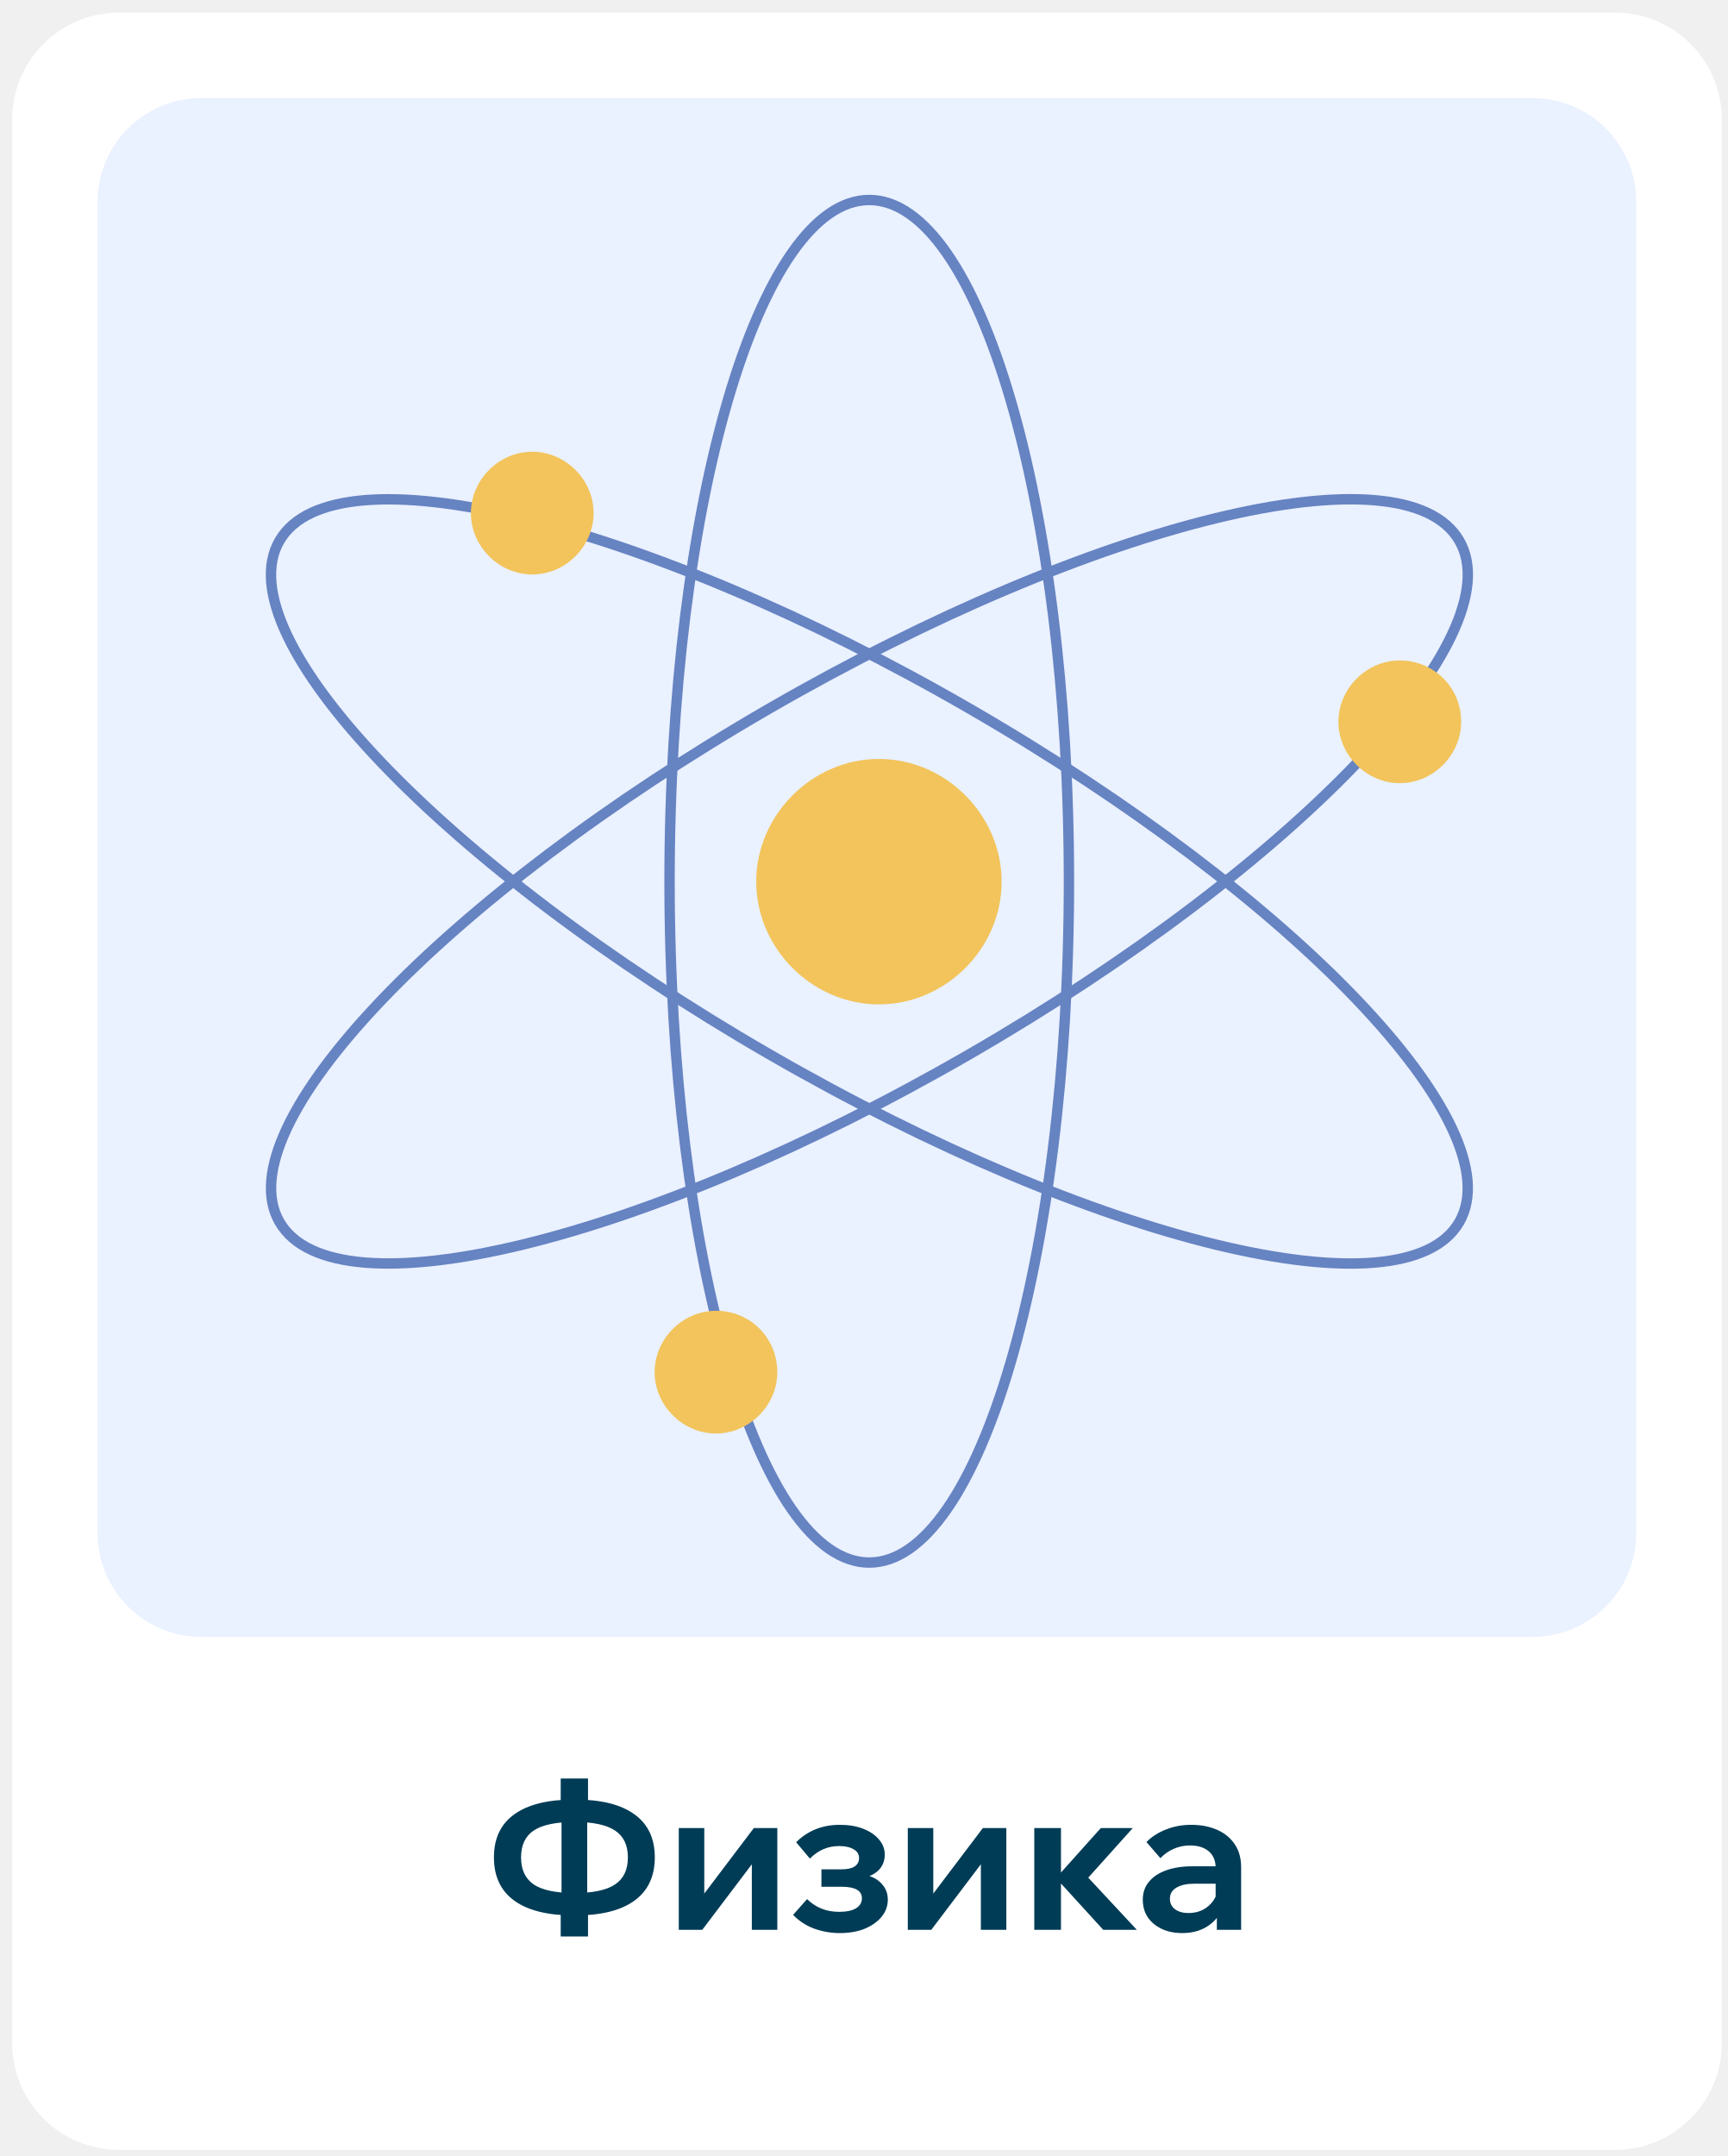
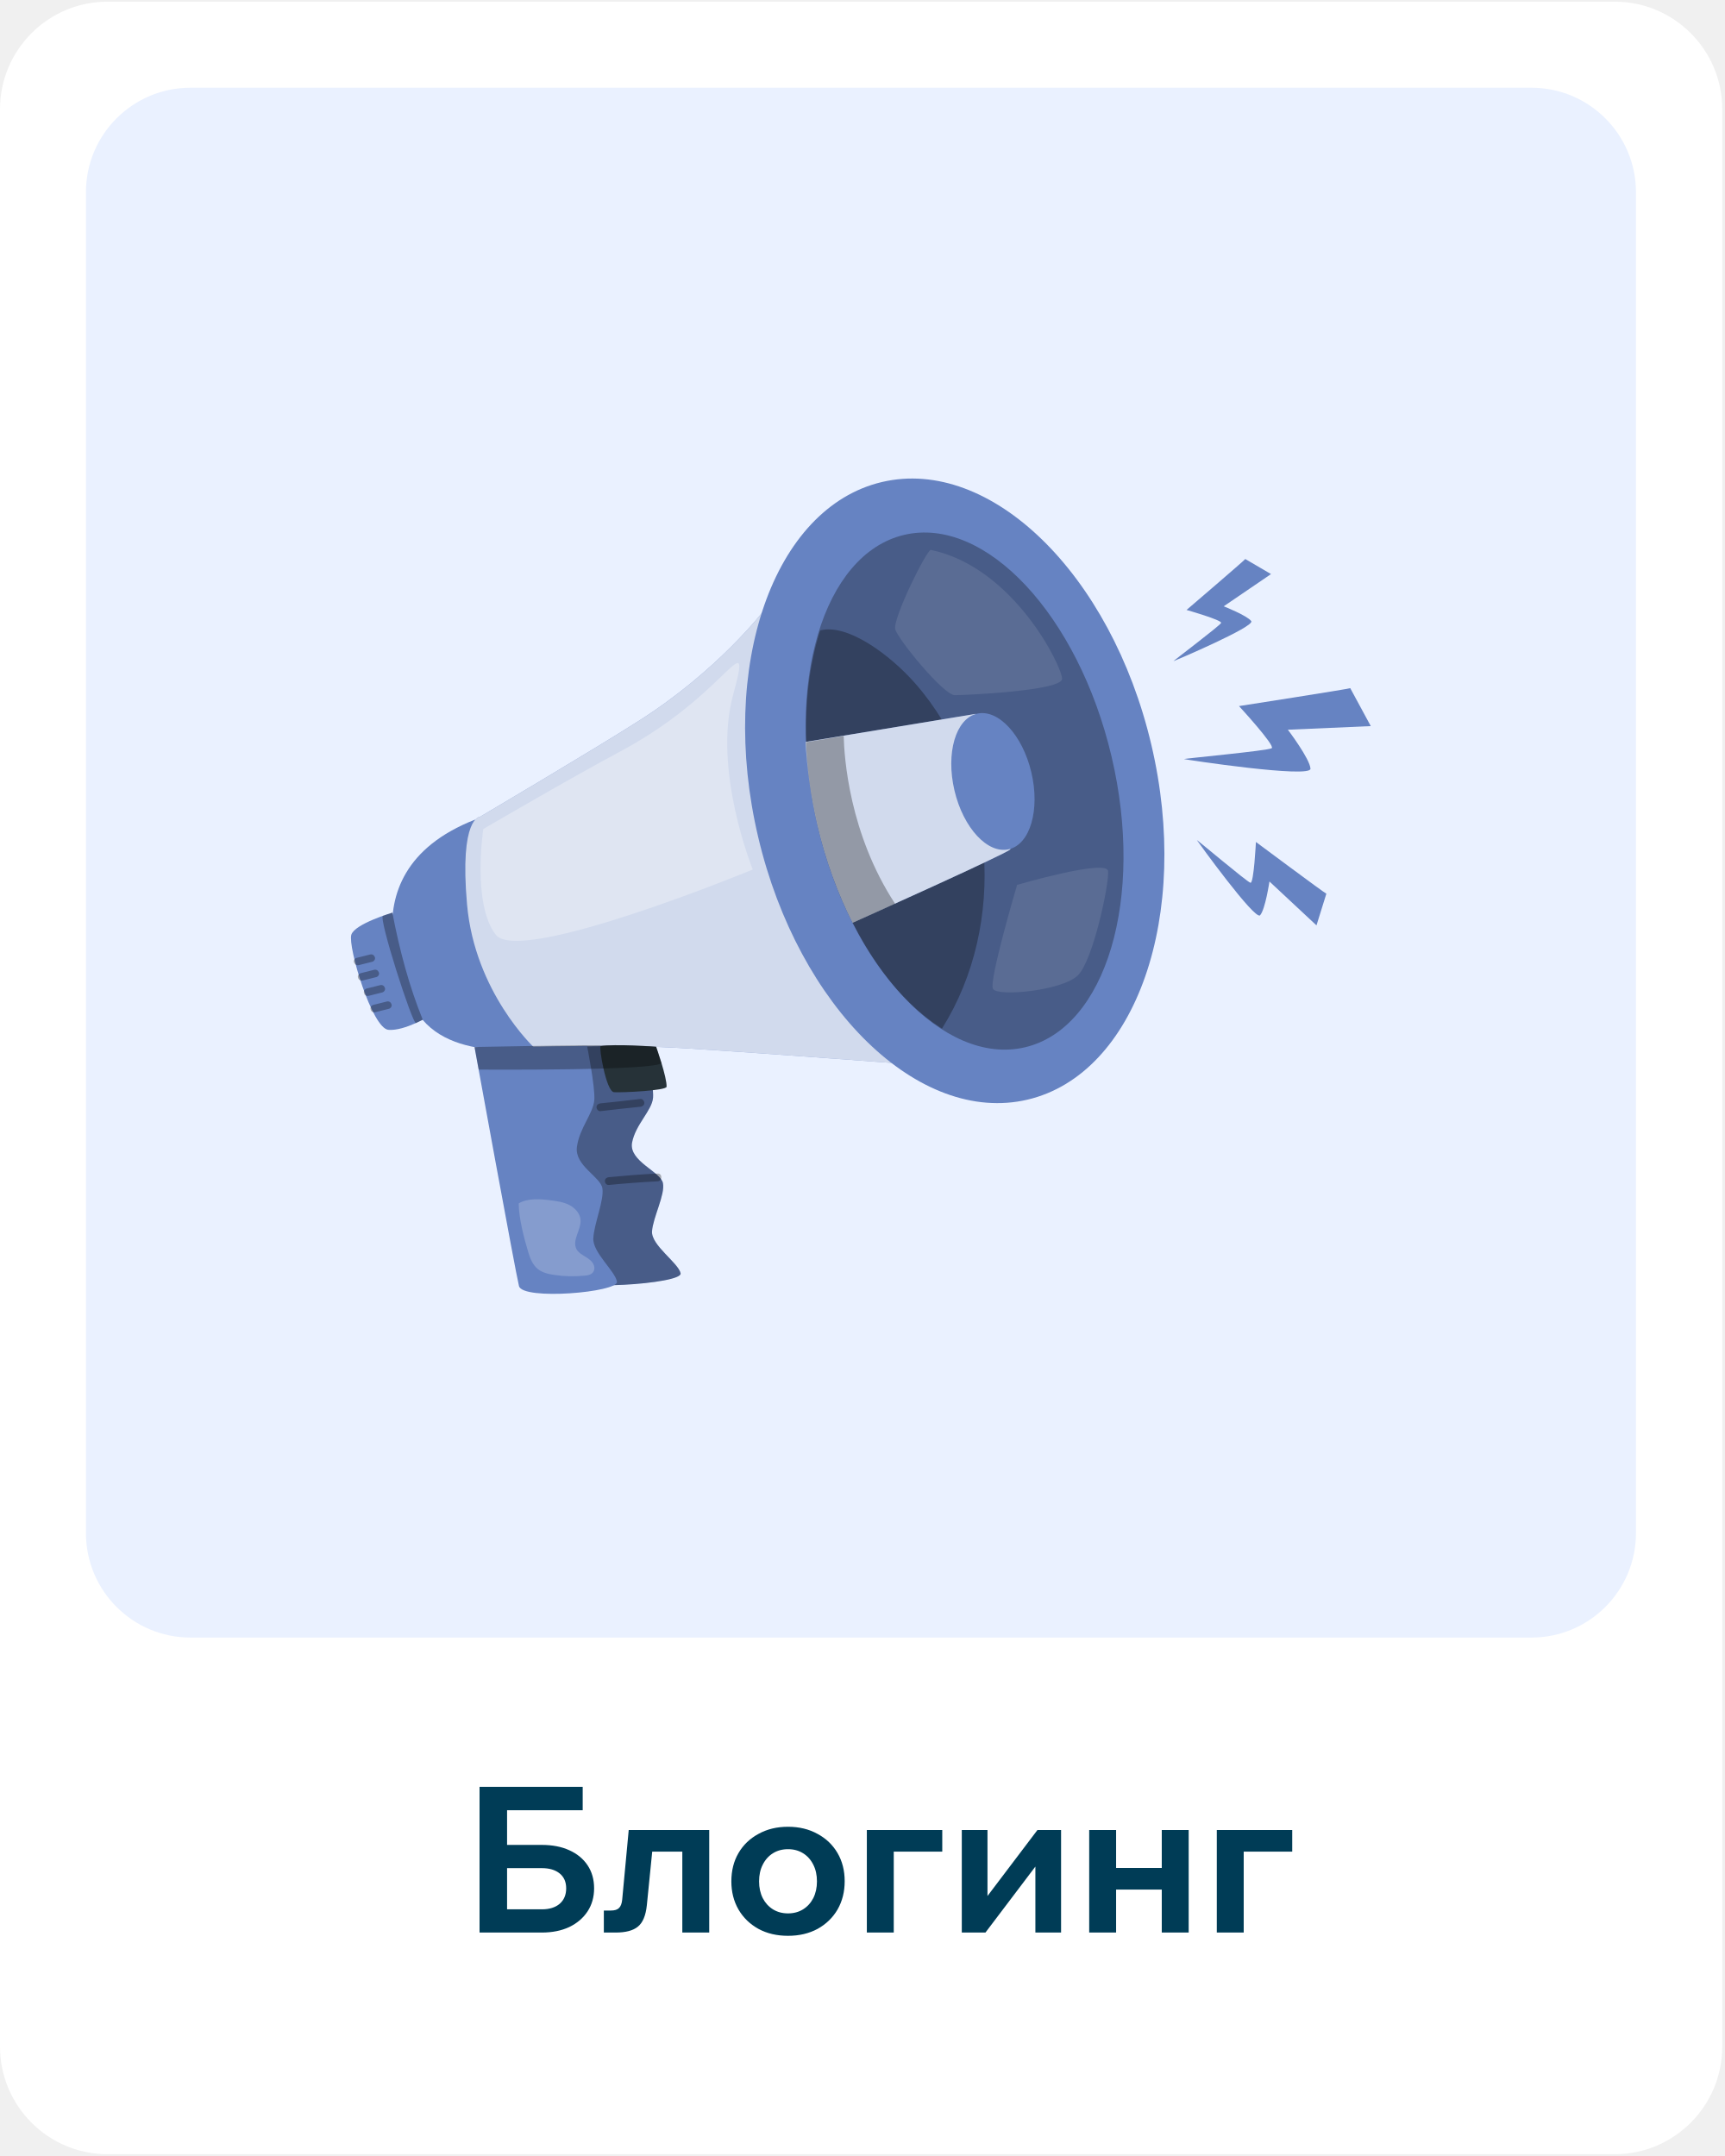
- <svg xmlns="http://www.w3.org/2000/svg" width="113" height="141" viewBox="0 0 113 141" fill="none">
-   <rect x="0.798" y="0.824" width="111.822" height="139.777" rx="6.989" fill="white" />
-   <rect x="6.385" y="6.414" width="100.639" height="100.639" rx="6.787" fill="#EAF1FF" />
-   <path d="M56.856 102.19C64.07 102.19 69.918 82.242 69.918 57.635C69.918 33.027 64.07 13.079 56.856 13.079C49.642 13.079 43.794 33.027 43.794 57.635C43.794 82.242 49.642 102.19 56.856 102.19Z" stroke="#6683C2" stroke-width="0.679" stroke-miterlimit="10" stroke-linecap="round" stroke-linejoin="round" />
-   <path d="M63.399 68.953C84.709 56.649 99.06 41.611 95.453 35.363C91.846 29.116 71.647 34.025 50.337 46.329C29.027 58.633 14.677 73.671 18.284 79.918C21.89 86.166 42.09 81.256 63.399 68.953Z" stroke="#6683C2" stroke-width="0.679" stroke-miterlimit="10" stroke-linecap="round" stroke-linejoin="round" />
-   <path d="M95.449 79.922C99.056 73.674 84.705 58.636 63.395 46.332C42.085 34.029 21.886 29.119 18.279 35.367C14.672 41.614 29.023 56.652 50.333 68.956C71.643 81.26 91.842 86.169 95.449 79.922Z" stroke="#6683C2" stroke-width="0.679" stroke-miterlimit="10" stroke-linecap="round" stroke-linejoin="round" />
-   <path d="M65.515 57.66C65.515 62.022 61.851 65.686 57.489 65.686C53.127 65.686 49.463 62.022 49.463 57.66C49.463 53.298 53.127 49.634 57.489 49.634C61.851 49.634 65.515 53.298 65.515 57.66Z" fill="#F2C45B" />
-   <path d="M38.827 33.556C38.827 35.734 36.992 37.569 34.814 37.569C32.635 37.569 30.801 35.734 30.801 33.556C30.801 31.377 32.635 29.543 34.814 29.543C36.992 29.543 38.827 31.377 38.827 33.556Z" fill="#F2C45B" />
-   <path d="M95.571 47.205C95.571 49.384 93.737 51.218 91.558 51.218C89.38 51.218 87.545 49.384 87.545 47.205C87.545 45.027 89.38 43.192 91.558 43.192C93.737 43.192 95.571 44.912 95.571 47.205Z" fill="#F2C45B" />
-   <path d="M50.844 89.736C50.844 91.914 49.01 93.749 46.831 93.749C44.653 93.749 42.818 91.914 42.818 89.736C42.818 87.558 44.653 85.723 46.831 85.723C49.124 85.723 50.844 87.558 50.844 89.736Z" fill="#F2C45B" />
-   <path d="M37.575 125.27C35.846 125.27 34.535 124.948 33.644 124.304C32.753 123.66 32.307 122.716 32.307 121.471C32.307 120.227 32.753 119.288 33.644 118.652C34.535 118.008 35.846 117.686 37.575 117.686C39.304 117.686 40.61 118.008 41.492 118.652C42.384 119.288 42.829 120.227 42.829 121.471C42.829 122.716 42.384 123.66 41.492 124.304C40.61 124.948 39.304 125.27 37.575 125.27ZM37.575 123.801C38.784 123.801 39.666 123.616 40.222 123.245C40.787 122.874 41.069 122.283 41.069 121.471C41.069 120.669 40.787 120.082 40.222 119.711C39.666 119.341 38.784 119.155 37.575 119.155C36.366 119.155 35.479 119.341 34.915 119.711C34.359 120.082 34.081 120.669 34.081 121.471C34.081 122.274 34.359 122.866 34.915 123.245C35.479 123.616 36.366 123.801 37.575 123.801ZM36.675 126.646L36.675 124.714L36.728 124.132L36.728 118.745L36.675 118.229L36.675 116.31L38.462 116.31L38.462 118.229L38.409 118.745L38.409 124.132L38.462 124.714L38.462 126.646L36.675 126.646ZM44.398 126.21L44.398 119.552L46.066 119.552L46.066 123.986L45.973 123.96L49.308 119.552L50.843 119.552L50.843 126.21L49.176 126.21L49.176 121.776L49.268 121.802L45.933 126.21L44.398 126.21ZM54.92 126.421C54.355 126.421 53.799 126.324 53.252 126.13C52.714 125.927 52.255 125.627 51.876 125.23L52.789 124.198C53.354 124.754 54.051 125.032 54.88 125.032C55.356 125.032 55.723 124.957 55.978 124.807C56.243 124.648 56.376 124.427 56.376 124.145C56.376 123.642 55.93 123.391 55.039 123.391L53.728 123.391L53.728 122.252L55.026 122.252C55.414 122.252 55.705 122.191 55.899 122.067C56.093 121.935 56.19 121.749 56.19 121.511C56.19 121.264 56.071 121.074 55.833 120.942C55.603 120.801 55.286 120.73 54.88 120.73C54.148 120.73 53.512 121.004 52.974 121.551L52.074 120.479C52.842 119.72 53.795 119.341 54.933 119.341C55.506 119.341 56.009 119.424 56.442 119.592C56.883 119.76 57.231 119.994 57.487 120.294C57.743 120.585 57.871 120.916 57.871 121.286C57.871 121.639 57.77 121.944 57.567 122.199C57.364 122.446 57.073 122.632 56.693 122.755L56.693 122.636C57.126 122.751 57.461 122.949 57.699 123.232C57.946 123.505 58.07 123.841 58.07 124.238C58.07 124.652 57.933 125.027 57.659 125.363C57.386 125.689 57.015 125.949 56.548 126.143C56.08 126.329 55.537 126.421 54.92 126.421ZM59.378 126.21L59.378 119.552L61.045 119.552L61.045 123.986L60.953 123.96L64.288 119.552L65.823 119.552L65.823 126.21L64.156 126.21L64.156 121.776L64.248 121.802L60.913 126.21L59.378 126.21ZM72.163 126.21L68.999 122.742L69.145 122.742L72.004 119.552L74.095 119.552L70.694 123.338L70.601 122.173L74.36 126.21L72.163 126.21ZM67.65 126.21L67.65 119.552L69.397 119.552L69.397 126.21L67.65 126.21ZM81.18 126.21L79.592 126.21L79.592 124.873L79.513 124.661L79.513 122.16C79.513 121.692 79.363 121.33 79.063 121.074C78.763 120.819 78.353 120.691 77.832 120.691C77.453 120.691 77.095 120.766 76.76 120.916C76.433 121.057 76.147 121.26 75.9 121.524L74.986 120.466C75.339 120.113 75.767 119.839 76.27 119.645C76.773 119.442 77.32 119.341 77.911 119.341C78.555 119.341 79.125 119.451 79.619 119.672C80.113 119.892 80.497 120.21 80.77 120.624C81.044 121.03 81.18 121.529 81.18 122.12L81.18 126.21ZM77.329 126.421C76.817 126.421 76.367 126.329 75.979 126.143C75.591 125.958 75.286 125.702 75.066 125.376C74.854 125.049 74.748 124.67 74.748 124.238C74.748 123.779 74.881 123.391 75.145 123.073C75.41 122.746 75.785 122.495 76.27 122.319C76.764 122.142 77.333 122.054 77.978 122.054L79.685 122.054L79.685 123.192L78.11 123.192C77.633 123.192 77.25 123.276 76.958 123.443C76.667 123.611 76.522 123.854 76.522 124.171C76.522 124.463 76.632 124.692 76.853 124.86C77.082 125.027 77.378 125.111 77.739 125.111C78.083 125.111 78.397 125.041 78.679 124.899C78.961 124.749 79.191 124.546 79.367 124.291C79.544 124.035 79.645 123.743 79.672 123.417L80.174 123.655C80.174 124.202 80.055 124.683 79.817 125.098C79.579 125.513 79.244 125.839 78.811 126.077C78.388 126.307 77.894 126.421 77.329 126.421Z" fill="#003C56" />
+ <svg xmlns="http://www.w3.org/2000/svg" width="112" height="140" viewBox="0 0 112 140" fill="none">
+   <rect y="0.108" width="111.822" height="139.777" rx="6.989" fill="white" />
+   <rect x="5.58" y="5.697" width="100.639" height="100.639" rx="6.787" fill="#EAF1FF" />
+   <path d="M86.117 58.032C85.982 57.981 81.544 54.674 81.544 54.674C81.544 54.674 81.409 57.374 81.19 57.323C80.971 57.273 77.68 54.489 77.714 54.556C77.748 54.623 81.494 59.803 81.814 59.432C82.152 59.061 82.422 57.239 82.422 57.239L85.476 60.09L86.117 58.032Z" fill="#6683C2" />
+   <path d="M87.668 44.685C87.499 44.753 80.446 45.85 80.446 45.85C80.446 45.85 82.808 48.414 82.572 48.583C82.336 48.752 76.785 49.258 76.886 49.292C76.971 49.325 85.12 50.557 85.086 49.916C85.053 49.275 83.618 47.385 83.618 47.385L89.001 47.149L87.668 44.685Z" fill="#6683C2" />
+   <path d="M80.853 36.3C80.786 36.401 77.04 39.607 77.04 39.607C77.04 39.607 79.352 40.265 79.284 40.45C79.2 40.636 76.129 42.947 76.196 42.931C76.264 42.914 81.495 40.687 81.241 40.332C80.988 39.978 79.453 39.37 79.453 39.37L82.524 37.278L80.853 36.3Z" fill="#6683C2" />
+   <path d="M25.476 59.263C25.476 59.263 23.029 59.989 22.81 60.698C22.574 61.474 24.16 66.789 25.223 66.873C26.286 66.957 27.905 65.962 27.905 65.962L25.476 59.263Z" fill="#6683C2" />
+   <path d="M32.986 67.987C32.986 67.987 36.192 82.059 36.479 82.97C36.766 83.881 44.342 83.375 44.19 82.683C44.055 82.008 42.266 80.861 42.334 79.95C42.401 79.039 43.194 77.571 43.043 76.828C42.908 76.086 40.832 75.411 41.035 74.213C41.254 73.015 42.334 72.121 42.401 71.277C42.469 70.417 41.828 67.903 41.828 67.903L32.986 67.987Z" fill="#6683C2" />
+   <path opacity="0.3" d="M32.986 67.987C32.986 67.987 36.192 82.059 36.479 82.97C36.766 83.881 44.342 83.375 44.19 82.683C44.055 82.008 42.266 80.861 42.334 79.95C42.401 79.039 43.194 77.571 43.043 76.828C42.908 76.086 40.832 75.411 41.035 74.213C41.254 73.015 42.334 72.121 42.401 71.277C42.469 70.417 41.828 67.903 41.828 67.903L32.986 67.987Z" fill="black" />
+   <path d="M26.992 65.591C26.992 65.591 21.677 56.817 30.839 53.223L35.31 67.953C35.327 67.97 29.118 69.235 26.992 65.591Z" fill="#6683C2" />
+   <path d="M31.168 53.037C31.168 53.037 38.677 48.6 41.444 46.828C46.624 43.555 49.61 39.623 49.61 39.623L60.055 69.185C60.055 69.185 50.116 68.425 44.768 68.088C39.419 67.75 34.661 68.004 34.661 68.004C34.661 68.004 30.831 64.426 30.325 58.74C29.818 53.037 31.168 53.037 31.168 53.037Z" fill="#6683C2" />
+   <path opacity="0.7" d="M31.168 53.037C31.168 53.037 38.677 48.6 41.444 46.828C46.624 43.555 49.61 39.623 49.61 39.623L60.055 69.185C60.055 69.185 50.116 68.425 44.768 68.088C39.419 67.75 34.661 68.004 34.661 68.004C34.661 68.004 30.831 64.426 30.325 58.74C29.818 53.037 31.168 53.037 31.168 53.037Z" fill="white" />
+   <path d="M66.72 71.404C73.767 69.742 77.362 59.417 74.75 48.343C72.137 37.268 64.306 29.639 57.259 31.301C50.212 32.963 46.617 43.288 49.229 54.363C51.842 65.437 59.672 73.067 66.72 71.404Z" fill="#6683C2" />
+   <path opacity="0.3" d="M66.552 68.005C71.822 66.762 74.337 58.306 72.169 49.118C70.002 39.931 63.973 33.49 58.703 34.733C53.434 35.977 50.919 44.432 53.087 53.62C55.254 62.808 61.283 69.248 66.552 68.005Z" fill="black" />
+   <g opacity="0.3">
+     <path d="M53.248 40.939C54.986 40.467 57.754 42.475 59.441 44.398C64.705 50.422 65.414 60.023 61.162 66.789C54.413 62.537 50.431 49.882 53.248 40.939Z" fill="black" />
+   </g>
+   <path d="M30.811 68.004C30.811 68.004 33.46 82.565 33.696 83.51C33.932 84.455 40.175 83.915 40.057 83.223C39.939 82.531 38.471 81.334 38.522 80.405C38.572 79.461 39.23 77.942 39.112 77.166C38.994 76.407 37.29 75.698 37.459 74.466C37.627 73.234 38.522 72.306 38.589 71.412C38.64 70.535 38.117 67.919 38.117 67.919L30.811 68.004Z" fill="#6683C2" />
+   <path d="M53.082 53.611C53.622 55.906 54.415 58.049 55.36 59.922C55.883 59.685 65.315 55.45 65.585 55.163C65.871 54.877 63.34 46.356 63.34 46.356L52.306 48.178C52.407 49.933 52.643 51.755 53.082 53.611Z" fill="#6683C2" />
+   <path opacity="0.7" d="M53.082 53.611C53.622 55.906 54.415 58.049 55.36 59.922C55.883 59.685 65.315 55.45 65.585 55.163C65.871 54.877 63.34 46.356 63.34 46.356L52.306 48.178C52.407 49.933 52.643 51.755 53.082 53.611Z" fill="white" />
+   <path d="M65.506 55.146C66.885 54.821 67.538 52.587 66.964 50.156C66.391 47.725 64.808 46.019 63.43 46.344C62.051 46.669 61.398 48.903 61.972 51.334C62.545 53.764 64.128 55.471 65.506 55.146Z" fill="#6683C2" />
+   <g opacity="0.3">
+     <path d="M38.983 72.154C39.843 72.053 40.721 71.951 41.581 71.867C41.716 71.85 41.834 71.766 41.834 71.614C41.834 71.496 41.716 71.344 41.581 71.361C40.721 71.462 39.843 71.563 38.983 71.648C38.848 71.665 38.73 71.749 38.73 71.901C38.73 72.019 38.848 72.171 38.983 72.154Z" fill="black" />
+   </g>
+   <g opacity="0.3">
+     <path d="M39.526 76.946C40.573 76.845 41.636 76.761 42.699 76.71C43.019 76.693 43.019 76.187 42.699 76.204C41.636 76.254 40.59 76.339 39.526 76.44C39.392 76.457 39.273 76.541 39.273 76.693C39.273 76.828 39.392 76.963 39.526 76.946Z" fill="black" />
+   </g>
+   <path d="M38.993 67.936C38.875 67.953 39.347 70.889 39.87 70.923C40.393 70.956 43.262 70.821 43.279 70.568C43.312 69.978 42.604 67.97 42.604 67.97C42.604 67.97 39.853 67.767 38.993 67.936Z" fill="#263238" />
+   <g opacity="0.3">
+     <path d="M23.29 62.672C23.577 62.605 23.881 62.52 24.168 62.453C24.303 62.419 24.387 62.267 24.336 62.149C24.286 62.014 24.168 61.947 24.033 61.98C23.746 62.048 23.442 62.132 23.155 62.2C23.02 62.233 22.936 62.385 22.986 62.503C23.037 62.621 23.155 62.706 23.29 62.672Z" fill="black" />
+   </g>
+   <g opacity="0.3">
+     <path d="M23.552 63.667C23.839 63.6 24.142 63.515 24.429 63.448C24.564 63.414 24.649 63.262 24.598 63.144C24.547 63.009 24.429 62.942 24.294 62.975C24.008 63.043 23.704 63.127 23.417 63.195C23.282 63.228 23.198 63.38 23.248 63.498C23.282 63.617 23.417 63.701 23.552 63.667Z" fill="black" />
+   </g>
+   <g opacity="0.3">
+     <path d="M23.942 64.663C24.228 64.595 24.532 64.511 24.819 64.444C24.954 64.41 25.038 64.258 24.988 64.14C24.937 64.005 24.819 63.937 24.684 63.971C24.397 64.039 24.093 64.123 23.807 64.19C23.672 64.224 23.587 64.376 23.638 64.494C23.672 64.629 23.807 64.697 23.942 64.663Z" fill="black" />
+   </g>
+   <g opacity="0.3">
+     <path d="M24.37 65.726C24.657 65.658 24.961 65.574 25.248 65.507C25.383 65.473 25.467 65.321 25.416 65.203C25.366 65.068 25.248 65 25.113 65.034C24.826 65.102 24.522 65.186 24.235 65.254C24.1 65.287 24.016 65.439 24.067 65.557C24.1 65.692 24.235 65.76 24.37 65.726Z" fill="black" />
+   </g>
+   <path opacity="0.3" d="M31.38 53.83C31.38 53.83 30.637 58.706 32.19 60.697C33.759 62.705 48.877 56.462 48.877 56.462C48.877 56.462 46.245 50 47.611 45.073C48.033 43.538 48.117 42.981 47.848 43.065C47.257 43.251 45.063 46.237 40.322 48.768C37.099 50.489 31.38 53.83 31.38 53.83Z" fill="white" />
+   <path opacity="0.3" d="M30.811 67.987L31.081 69.455C31.081 69.455 42.807 69.539 42.942 69.016L42.588 67.97C40.664 67.784 35.552 67.903 30.811 67.987Z" fill="black" />
+   <path opacity="0.3" d="M58.119 58.69C55.133 54.134 54.812 49.157 54.779 47.79L52.332 48.195C52.4 49.95 52.653 51.772 53.091 53.628C53.631 55.923 54.424 58.066 55.369 59.938C55.538 59.854 56.668 59.348 58.119 58.69Z" fill="black" />
+   <path opacity="0.3" d="M25.475 59.263C25.947 61.727 26.571 64.055 27.449 66.215L27.01 66.434C26.791 66.536 24.547 59.567 24.867 59.466C24.968 59.432 25.475 59.263 25.475 59.263Z" fill="black" />
+   <path opacity="0.1" d="M60.44 35.709C60.187 35.658 57.926 40.214 58.128 40.872C58.314 41.53 61.266 45.141 61.992 45.141C62.718 45.141 68.96 44.854 68.96 44.078C68.96 43.301 65.839 36.839 60.44 35.709Z" fill="white" />
+   <path opacity="0.1" d="M66.039 57.458C66.039 57.458 64.2 63.667 64.469 64.207C64.739 64.747 69.042 64.326 70.004 63.313C70.982 62.318 72.028 57.374 71.944 56.564C71.877 55.754 66.039 57.458 66.039 57.458Z" fill="white" />
+   <g opacity="0.2">
+     <path d="M38.57 82.194C38.401 81.637 37.659 81.57 37.422 81.097C37.136 80.507 37.743 79.849 37.693 79.207C37.659 78.786 37.338 78.448 36.967 78.246C36.596 78.06 36.174 77.993 35.752 77.942C35.094 77.858 34.25 77.79 33.677 78.144C33.694 79.14 34.014 80.372 34.301 81.317C34.419 81.722 34.588 82.127 34.908 82.397C35.195 82.633 35.6 82.734 35.971 82.785C36.63 82.886 37.288 82.903 37.946 82.835C38.182 82.818 38.452 82.768 38.553 82.531C38.604 82.413 38.604 82.295 38.57 82.194Z" fill="white" />
+   </g>
+   <path d="M31.136 125.49L31.136 116.027L32.923 116.027L32.923 124.14L32.764 123.982L35.186 123.982C35.671 123.982 36.055 123.862 36.337 123.624C36.62 123.377 36.761 123.042 36.761 122.618C36.761 122.204 36.62 121.882 36.337 121.652C36.055 121.423 35.671 121.308 35.186 121.308L31.996 121.308L31.996 119.799L35.173 119.799C35.861 119.799 36.457 119.914 36.959 120.143C37.471 120.373 37.868 120.699 38.151 121.123C38.433 121.546 38.574 122.045 38.574 122.618C38.574 123.183 38.433 123.682 38.151 124.114C37.868 124.546 37.471 124.886 36.959 125.133C36.448 125.371 35.852 125.49 35.173 125.49L31.136 125.49ZM32.049 117.549L32.049 116.027L37.833 116.027L37.833 117.549L32.049 117.549ZM39.206 125.49L39.206 124.061L39.656 124.061C39.903 124.061 40.079 124.008 40.185 123.902C40.3 123.796 40.371 123.615 40.397 123.36L40.821 118.833L46.048 118.833L46.048 125.49L44.301 125.49L44.301 119.085L45.559 120.236L41.125 120.236L42.462 119.085L41.998 123.717C41.928 124.387 41.734 124.851 41.416 125.107C41.107 125.362 40.627 125.49 39.974 125.49L39.206 125.49ZM51.164 125.702C50.44 125.702 49.801 125.552 49.245 125.252C48.689 124.943 48.257 124.524 47.948 123.995C47.639 123.457 47.485 122.848 47.485 122.168C47.485 121.471 47.639 120.858 47.948 120.329C48.257 119.799 48.689 119.385 49.245 119.085C49.801 118.776 50.44 118.621 51.164 118.621C51.887 118.621 52.527 118.776 53.083 119.085C53.639 119.385 54.071 119.799 54.38 120.329C54.689 120.858 54.843 121.467 54.843 122.155C54.843 122.843 54.689 123.457 54.38 123.995C54.071 124.524 53.639 124.943 53.083 125.252C52.527 125.552 51.887 125.702 51.164 125.702ZM51.164 124.246C51.535 124.246 51.861 124.158 52.143 123.982C52.426 123.805 52.646 123.562 52.805 123.254C52.964 122.936 53.043 122.574 53.043 122.168C53.043 121.754 52.964 121.392 52.805 121.083C52.646 120.765 52.426 120.518 52.143 120.342C51.861 120.165 51.535 120.077 51.164 120.077C50.793 120.077 50.467 120.165 50.184 120.342C49.902 120.518 49.682 120.765 49.523 121.083C49.364 121.392 49.285 121.754 49.285 122.168C49.285 122.574 49.364 122.936 49.523 123.254C49.682 123.562 49.902 123.805 50.184 123.982C50.467 124.158 50.793 124.246 51.164 124.246ZM56.282 125.49L56.282 118.833L61.179 118.833L61.179 120.236L56.679 120.236L58.029 119.177L58.029 125.49L56.282 125.49ZM62.447 125.49L62.447 118.833L64.115 118.833L64.115 123.267L64.022 123.24L67.358 118.833L68.893 118.833L68.893 125.49L67.225 125.49L67.225 121.057L67.318 121.083L63.983 125.49L62.447 125.49ZM75.431 125.49L75.431 118.833L77.178 118.833L77.178 125.49L75.431 125.49ZM70.719 125.49L70.719 118.833L72.466 118.833L72.466 125.49L70.719 125.49ZM71.54 122.698L71.54 121.295L76.45 121.295L76.45 122.698L71.54 122.698ZM79.004 125.49L79.004 118.833L83.901 118.833L83.901 120.236L79.401 120.236L80.751 119.177L80.751 125.49L79.004 125.49Z" fill="#003C56" />
</svg>
